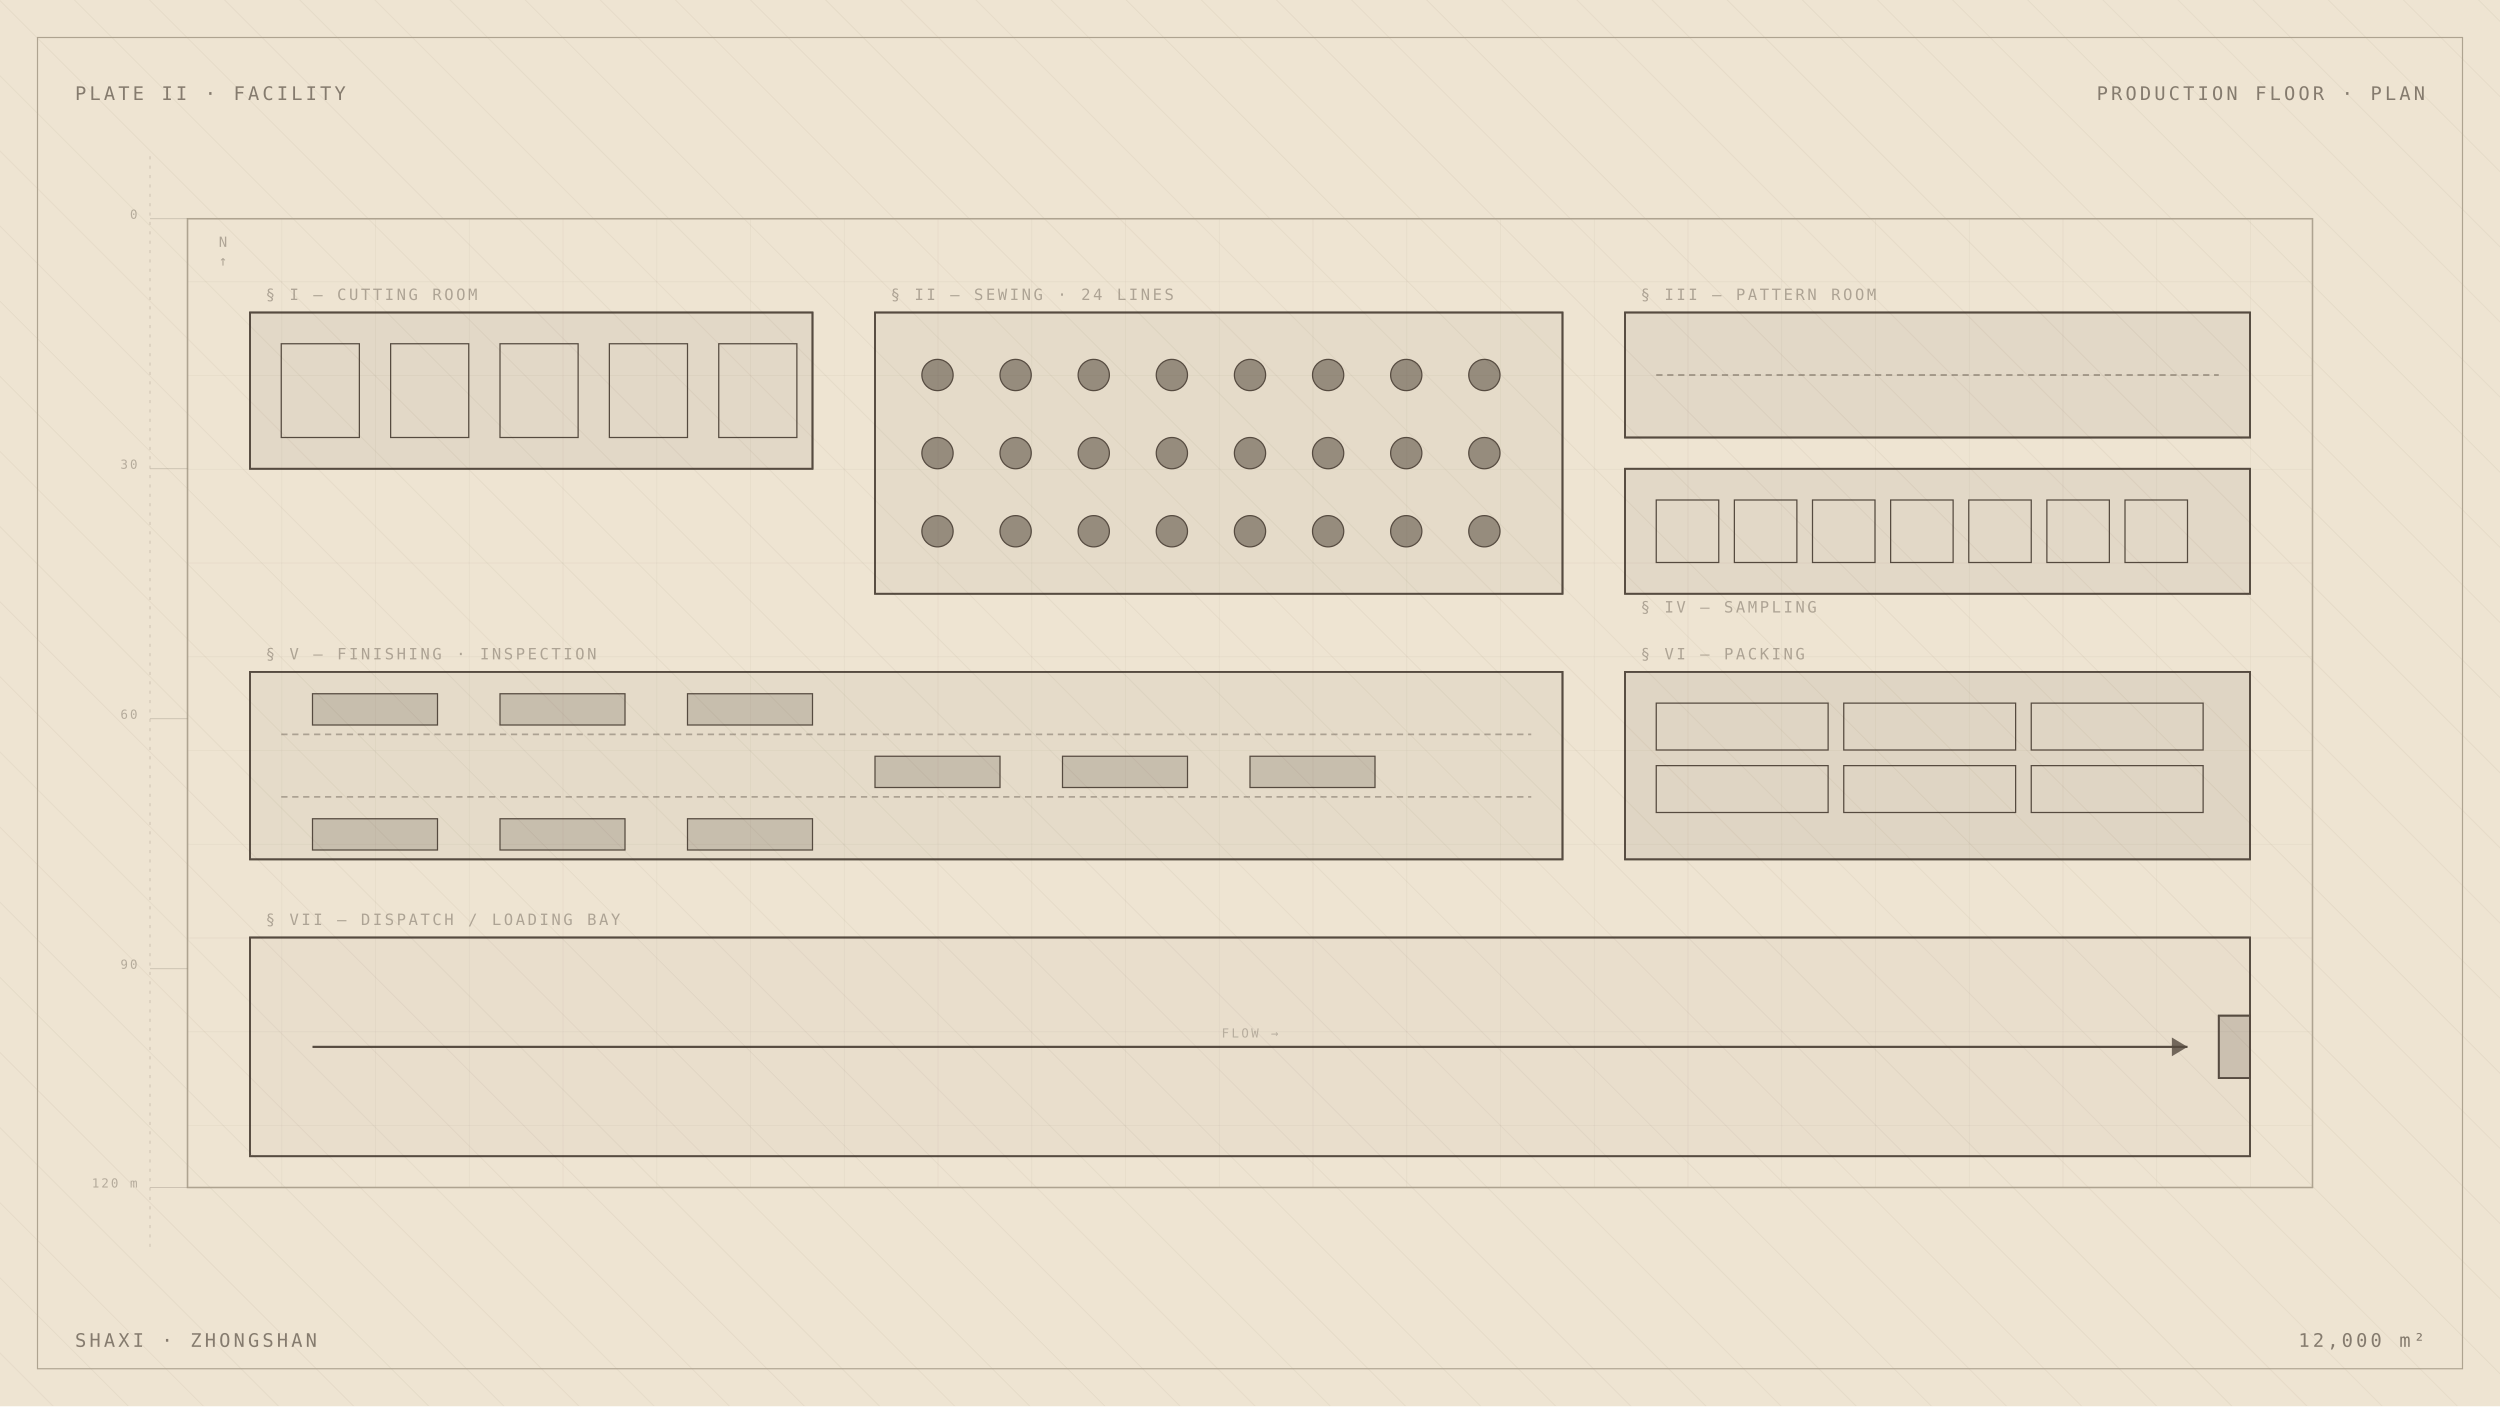
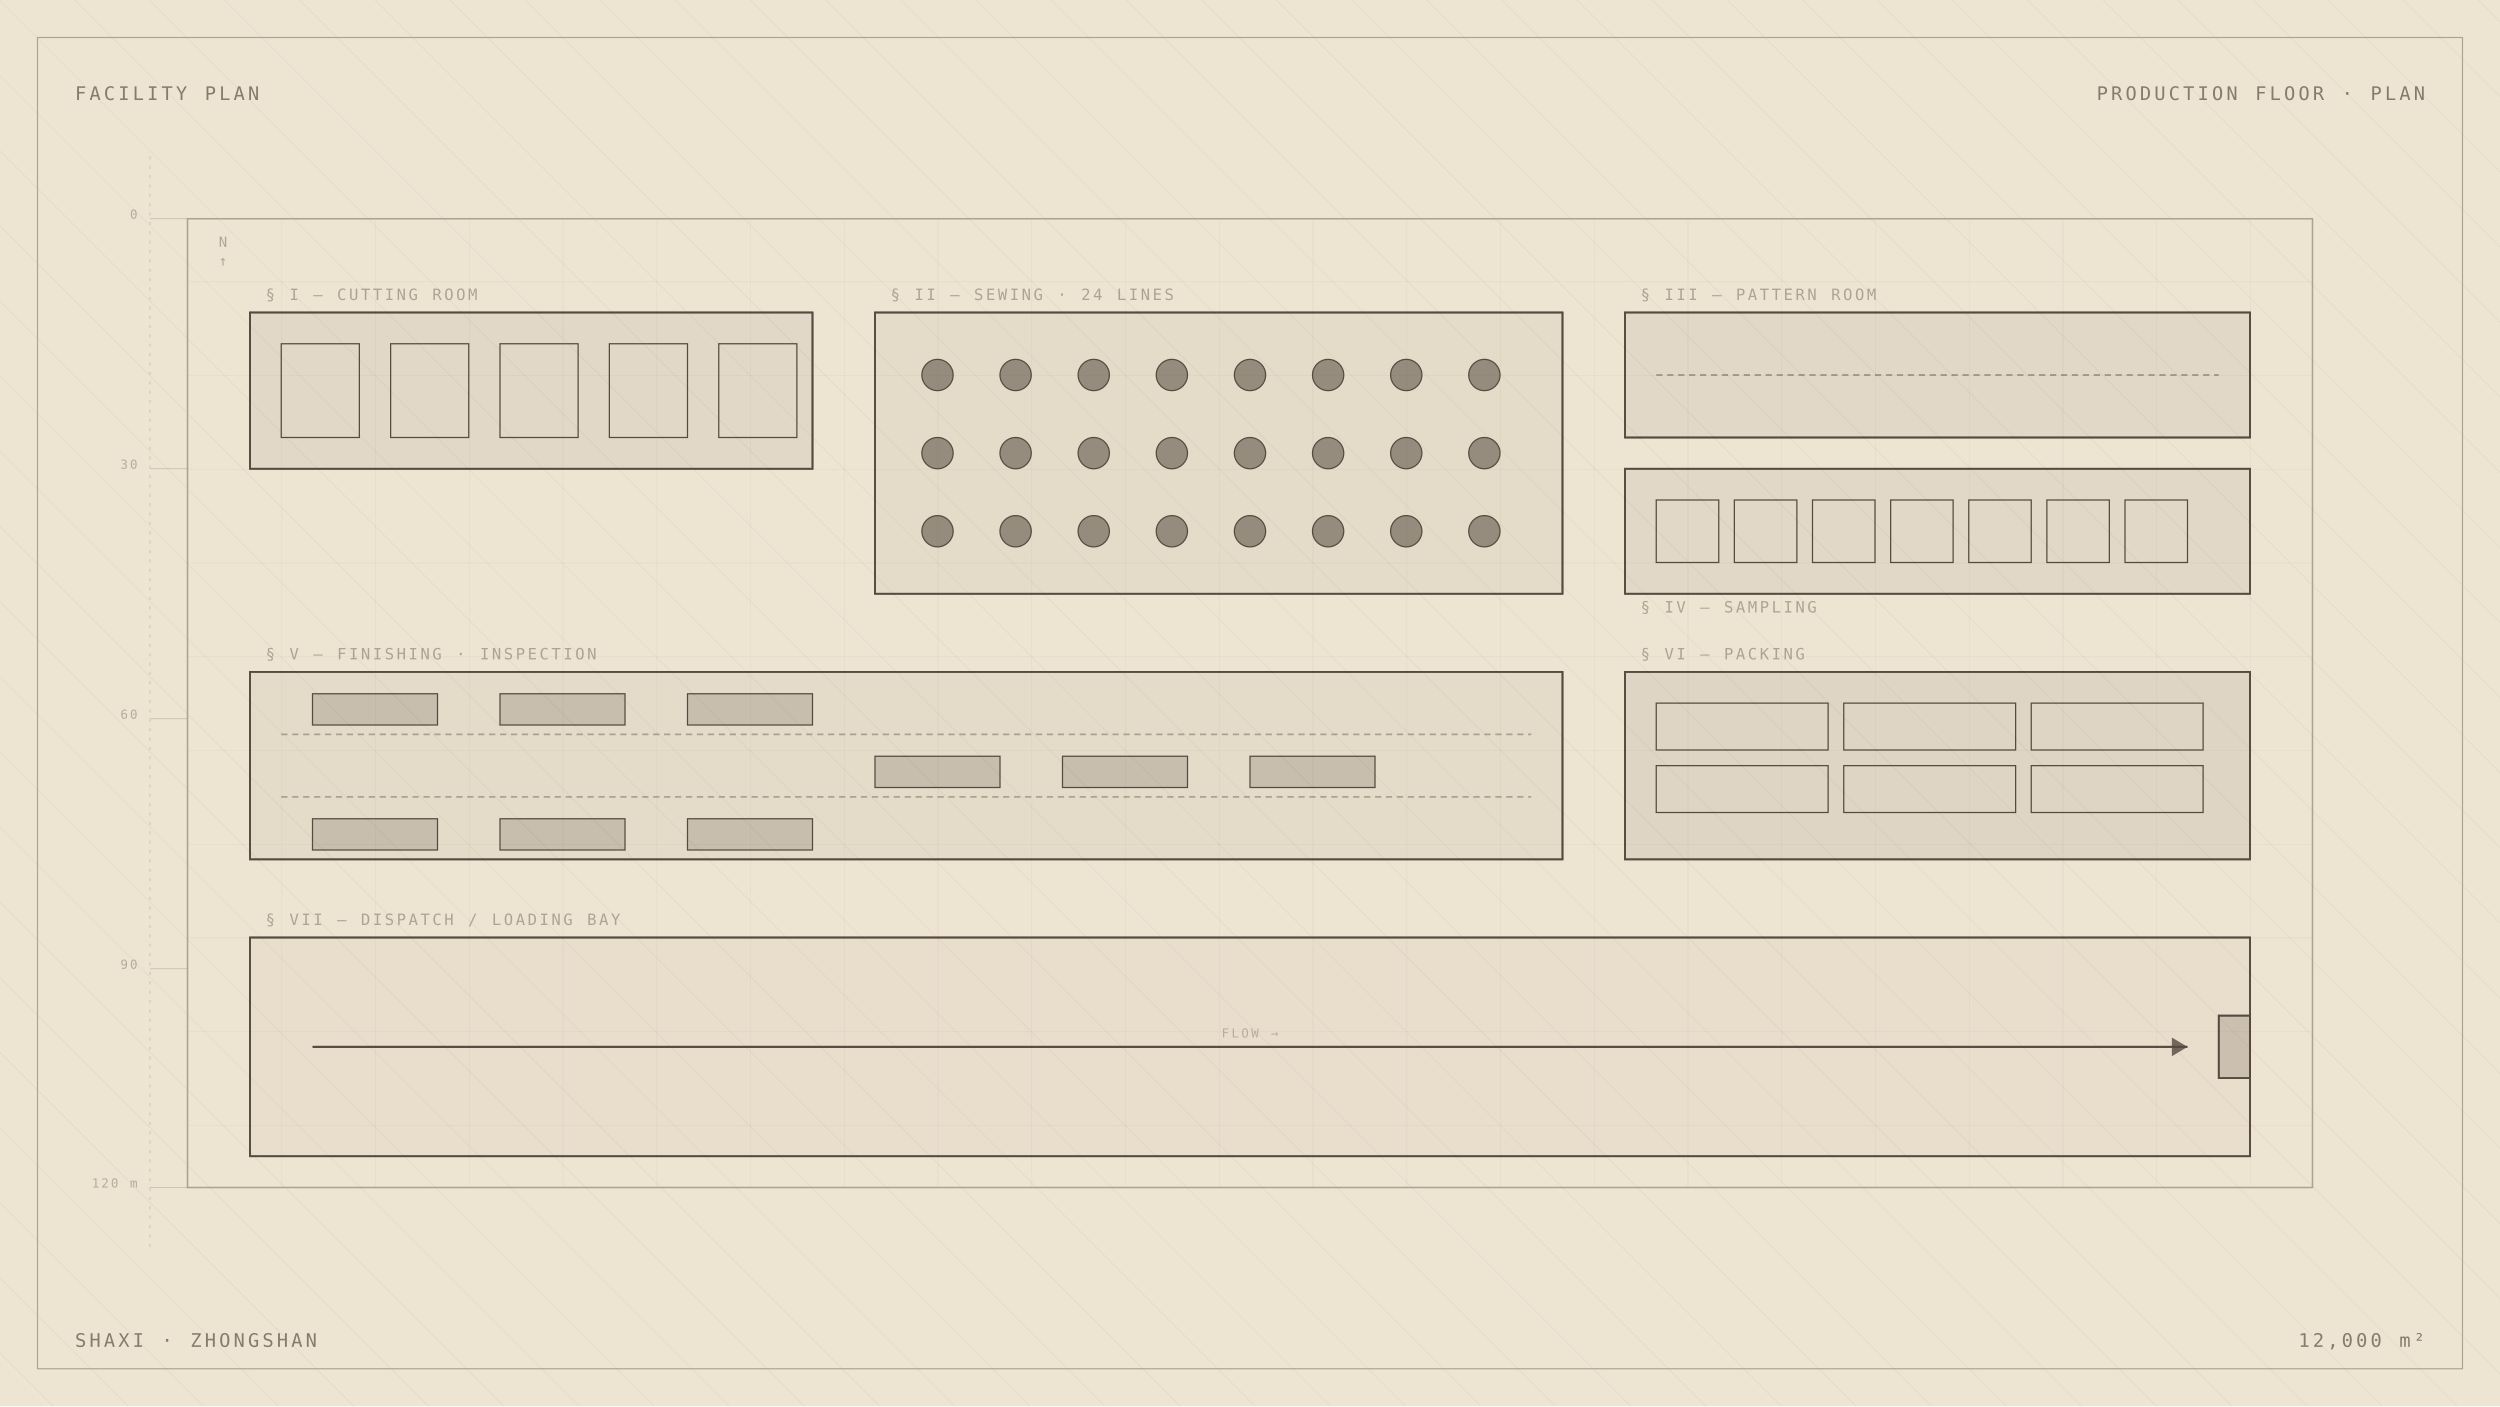
<svg xmlns="http://www.w3.org/2000/svg" viewBox="0 0 1600 900" preserveAspectRatio="xMidYMid slice">
  <defs>
    <pattern id="hatch" width="34" height="34" patternUnits="userSpaceOnUse" patternTransform="rotate(135)">
      <line x1="0" y1="0" x2="0" y2="34" stroke="#C9BEA8" stroke-width="0.6" />
    </pattern>
    <pattern id="floor" width="60" height="60" patternUnits="userSpaceOnUse">
      <line x1="0" y1="0" x2="60" y2="0" stroke="#AEA390" stroke-width="0.4" stroke-opacity="0.5" />
      <line x1="0" y1="0" x2="0" y2="60" stroke="#AEA390" stroke-width="0.4" stroke-opacity="0.5" />
    </pattern>
  </defs>
  <rect width="1600" height="900" fill="#EEE4D2" />
  <rect width="1600" height="900" fill="url(#hatch)" opacity="0.45" />
  <rect x="24" y="24" width="1552" height="852" fill="none" stroke="#AEA390" stroke-width="0.75" />
  <g font-family="ui-monospace, monospace" font-size="12" letter-spacing="2" fill="#857B6E">
-     <text x="48" y="64">PLATE II · FACILITY</text>
+     <text x="48" y="64">FACILITY PLAN</text>
    <text x="1552" y="64" text-anchor="end">PRODUCTION FLOOR · PLAN</text>
    <text x="48" y="862">SHAXI · ZHONGSHAN</text>
    <text x="1552" y="862" text-anchor="end">12,000 m²</text>
  </g>
  <rect x="120" y="140" width="1360" height="620" fill="url(#floor)" opacity="0.6" />
  <rect x="120" y="140" width="1360" height="620" fill="none" stroke="#AEA390" stroke-width="1" />
  <g font-family="ui-monospace, monospace" font-size="9" letter-spacing="1.5" fill="#857B6E" opacity="0.6">
    <text x="140" y="158">N</text>
    <text x="140" y="170">↑</text>
  </g>
  <g stroke="#342920" stroke-width="1.1" fill="none" opacity="0.82">
    <rect x="160" y="200" width="360" height="100" fill="#342920" fill-opacity="0.08" />
    <rect x="160" y="200" width="360" height="100" />
    <g stroke-width="0.8">
      <rect x="180" y="220" width="50" height="60" />
      <rect x="250" y="220" width="50" height="60" />
      <rect x="320" y="220" width="50" height="60" />
      <rect x="390" y="220" width="50" height="60" />
      <rect x="460" y="220" width="50" height="60" />
    </g>
    <text x="170" y="192" font-family="ui-monospace, monospace" font-size="10" letter-spacing="1.6" fill="#857B6E" stroke="none" opacity="0.75">§ I — CUTTING ROOM</text>
  </g>
  <g stroke="#342920" stroke-width="1.1" fill="none" opacity="0.82">
    <rect x="560" y="200" width="440" height="180" fill="#342920" fill-opacity="0.06" />
    <rect x="560" y="200" width="440" height="180" />
    <g stroke-width="0.8">
      <circle cx="600" cy="240" r="10" fill="#342920" fill-opacity="0.55" />
      <circle cx="650" cy="240" r="10" fill="#342920" fill-opacity="0.55" />
      <circle cx="700" cy="240" r="10" fill="#342920" fill-opacity="0.55" />
      <circle cx="750" cy="240" r="10" fill="#342920" fill-opacity="0.55" />
      <circle cx="800" cy="240" r="10" fill="#342920" fill-opacity="0.55" />
      <circle cx="850" cy="240" r="10" fill="#342920" fill-opacity="0.55" />
      <circle cx="900" cy="240" r="10" fill="#342920" fill-opacity="0.55" />
      <circle cx="950" cy="240" r="10" fill="#342920" fill-opacity="0.55" />
      <circle cx="600" cy="290" r="10" fill="#342920" fill-opacity="0.55" />
      <circle cx="650" cy="290" r="10" fill="#342920" fill-opacity="0.55" />
      <circle cx="700" cy="290" r="10" fill="#342920" fill-opacity="0.55" />
      <circle cx="750" cy="290" r="10" fill="#342920" fill-opacity="0.55" />
      <circle cx="800" cy="290" r="10" fill="#342920" fill-opacity="0.55" />
      <circle cx="850" cy="290" r="10" fill="#342920" fill-opacity="0.55" />
      <circle cx="900" cy="290" r="10" fill="#342920" fill-opacity="0.55" />
      <circle cx="950" cy="290" r="10" fill="#342920" fill-opacity="0.55" />
      <circle cx="600" cy="340" r="10" fill="#342920" fill-opacity="0.55" />
      <circle cx="650" cy="340" r="10" fill="#342920" fill-opacity="0.55" />
      <circle cx="700" cy="340" r="10" fill="#342920" fill-opacity="0.55" />
      <circle cx="750" cy="340" r="10" fill="#342920" fill-opacity="0.55" />
      <circle cx="800" cy="340" r="10" fill="#342920" fill-opacity="0.55" />
      <circle cx="850" cy="340" r="10" fill="#342920" fill-opacity="0.55" />
      <circle cx="900" cy="340" r="10" fill="#342920" fill-opacity="0.55" />
      <circle cx="950" cy="340" r="10" fill="#342920" fill-opacity="0.55" />
    </g>
    <text x="570" y="192" font-family="ui-monospace, monospace" font-size="10" letter-spacing="1.6" fill="#857B6E" stroke="none" opacity="0.75">§ II — SEWING · 24 LINES</text>
  </g>
  <g stroke="#342920" stroke-width="1.1" fill="none" opacity="0.82">
    <rect x="1040" y="200" width="400" height="80" fill="#342920" fill-opacity="0.08" />
    <rect x="1040" y="200" width="400" height="80" />
    <line x1="1060" y1="240" x2="1420" y2="240" stroke-dasharray="4 3" stroke-opacity="0.5" />
    <text x="1050" y="192" font-family="ui-monospace, monospace" font-size="10" letter-spacing="1.6" fill="#857B6E" stroke="none" opacity="0.75">§ III — PATTERN ROOM</text>
  </g>
  <g stroke="#342920" stroke-width="1.1" fill="none" opacity="0.82">
    <rect x="1040" y="300" width="400" height="80" fill="#342920" fill-opacity="0.08" />
    <rect x="1040" y="300" width="400" height="80" />
    <g stroke-width="0.8">
      <rect x="1060" y="320" width="40" height="40" />
      <rect x="1110" y="320" width="40" height="40" />
      <rect x="1160" y="320" width="40" height="40" />
      <rect x="1210" y="320" width="40" height="40" />
      <rect x="1260" y="320" width="40" height="40" />
      <rect x="1310" y="320" width="40" height="40" />
      <rect x="1360" y="320" width="40" height="40" />
    </g>
    <text x="1050" y="392" font-family="ui-monospace, monospace" font-size="10" letter-spacing="1.6" fill="#857B6E" stroke="none" opacity="0.75">§ IV — SAMPLING</text>
  </g>
  <g stroke="#342920" stroke-width="1.1" fill="none" opacity="0.82">
    <rect x="160" y="430" width="840" height="120" fill="#342920" fill-opacity="0.06" />
    <rect x="160" y="430" width="840" height="120" />
    <line x1="180" y1="470" x2="980" y2="470" stroke-dasharray="4 3" stroke-opacity="0.4" />
    <line x1="180" y1="510" x2="980" y2="510" stroke-dasharray="4 3" stroke-opacity="0.4" />
    <g stroke-width="0.8">
      <rect x="200" y="444" width="80" height="20" fill="#342920" fill-opacity="0.2" />
      <rect x="320" y="444" width="80" height="20" fill="#342920" fill-opacity="0.2" />
      <rect x="440" y="444" width="80" height="20" fill="#342920" fill-opacity="0.2" />
      <rect x="560" y="484" width="80" height="20" fill="#342920" fill-opacity="0.2" />
      <rect x="680" y="484" width="80" height="20" fill="#342920" fill-opacity="0.2" />
      <rect x="800" y="484" width="80" height="20" fill="#342920" fill-opacity="0.2" />
      <rect x="200" y="524" width="80" height="20" fill="#342920" fill-opacity="0.2" />
      <rect x="320" y="524" width="80" height="20" fill="#342920" fill-opacity="0.2" />
      <rect x="440" y="524" width="80" height="20" fill="#342920" fill-opacity="0.2" />
    </g>
    <text x="170" y="422" font-family="ui-monospace, monospace" font-size="10" letter-spacing="1.6" fill="#857B6E" stroke="none" opacity="0.75">§ V — FINISHING · INSPECTION</text>
  </g>
  <g stroke="#342920" stroke-width="1.1" fill="none" opacity="0.82">
    <rect x="1040" y="430" width="400" height="120" fill="#342920" fill-opacity="0.1" />
    <rect x="1040" y="430" width="400" height="120" />
    <g stroke-width="0.8">
      <rect x="1060" y="450" width="110" height="30" />
      <rect x="1180" y="450" width="110" height="30" />
      <rect x="1300" y="450" width="110" height="30" />
      <rect x="1060" y="490" width="110" height="30" />
      <rect x="1180" y="490" width="110" height="30" />
      <rect x="1300" y="490" width="110" height="30" />
    </g>
    <text x="1050" y="422" font-family="ui-monospace, monospace" font-size="10" letter-spacing="1.6" fill="#857B6E" stroke="none" opacity="0.75">§ VI — PACKING</text>
  </g>
  <g stroke="#342920" stroke-width="1.1" fill="none" opacity="0.82">
    <rect x="160" y="600" width="1280" height="140" fill="#342920" fill-opacity="0.04" />
    <rect x="160" y="600" width="1280" height="140" />
    <line x1="200" y1="670" x2="1400" y2="670" stroke-width="1.4" />
    <polygon points="1400,670 1390,664 1390,676" fill="#342920" fill-opacity="0.8" stroke-opacity="0" />
    <text x="170" y="592" font-family="ui-monospace, monospace" font-size="10" letter-spacing="1.6" fill="#857B6E" stroke="none" opacity="0.75">§ VII — DISPATCH / LOADING BAY</text>
    <text x="800" y="664" font-family="ui-monospace, monospace" font-size="8" letter-spacing="1.5" fill="#857B6E" stroke="none" opacity="0.6" text-anchor="middle">FLOW →</text>
    <rect x="1420" y="650" width="20" height="40" fill="#342920" fill-opacity="0.2" />
    <rect x="1420" y="650" width="20" height="40" />
  </g>
  <g opacity="0.4" fill="none" stroke="#857B6E" stroke-width="0.5">
    <line x1="96" y1="100" x2="96" y2="800" stroke-dasharray="2 4" />
    <line x1="96" y1="140" x2="120" y2="140" />
    <line x1="96" y1="300" x2="120" y2="300" />
    <line x1="96" y1="460" x2="120" y2="460" />
    <line x1="96" y1="620" x2="120" y2="620" />
    <line x1="96" y1="760" x2="120" y2="760" />
  </g>
  <g font-family="ui-monospace, monospace" font-size="8" letter-spacing="1.3" fill="#857B6E" opacity="0.55">
    <text x="88" y="140" text-anchor="end">0</text>
    <text x="88" y="300" text-anchor="end">30</text>
    <text x="88" y="460" text-anchor="end">60</text>
    <text x="88" y="620" text-anchor="end">90</text>
    <text x="88" y="760" text-anchor="end">120 m</text>
  </g>
</svg>
